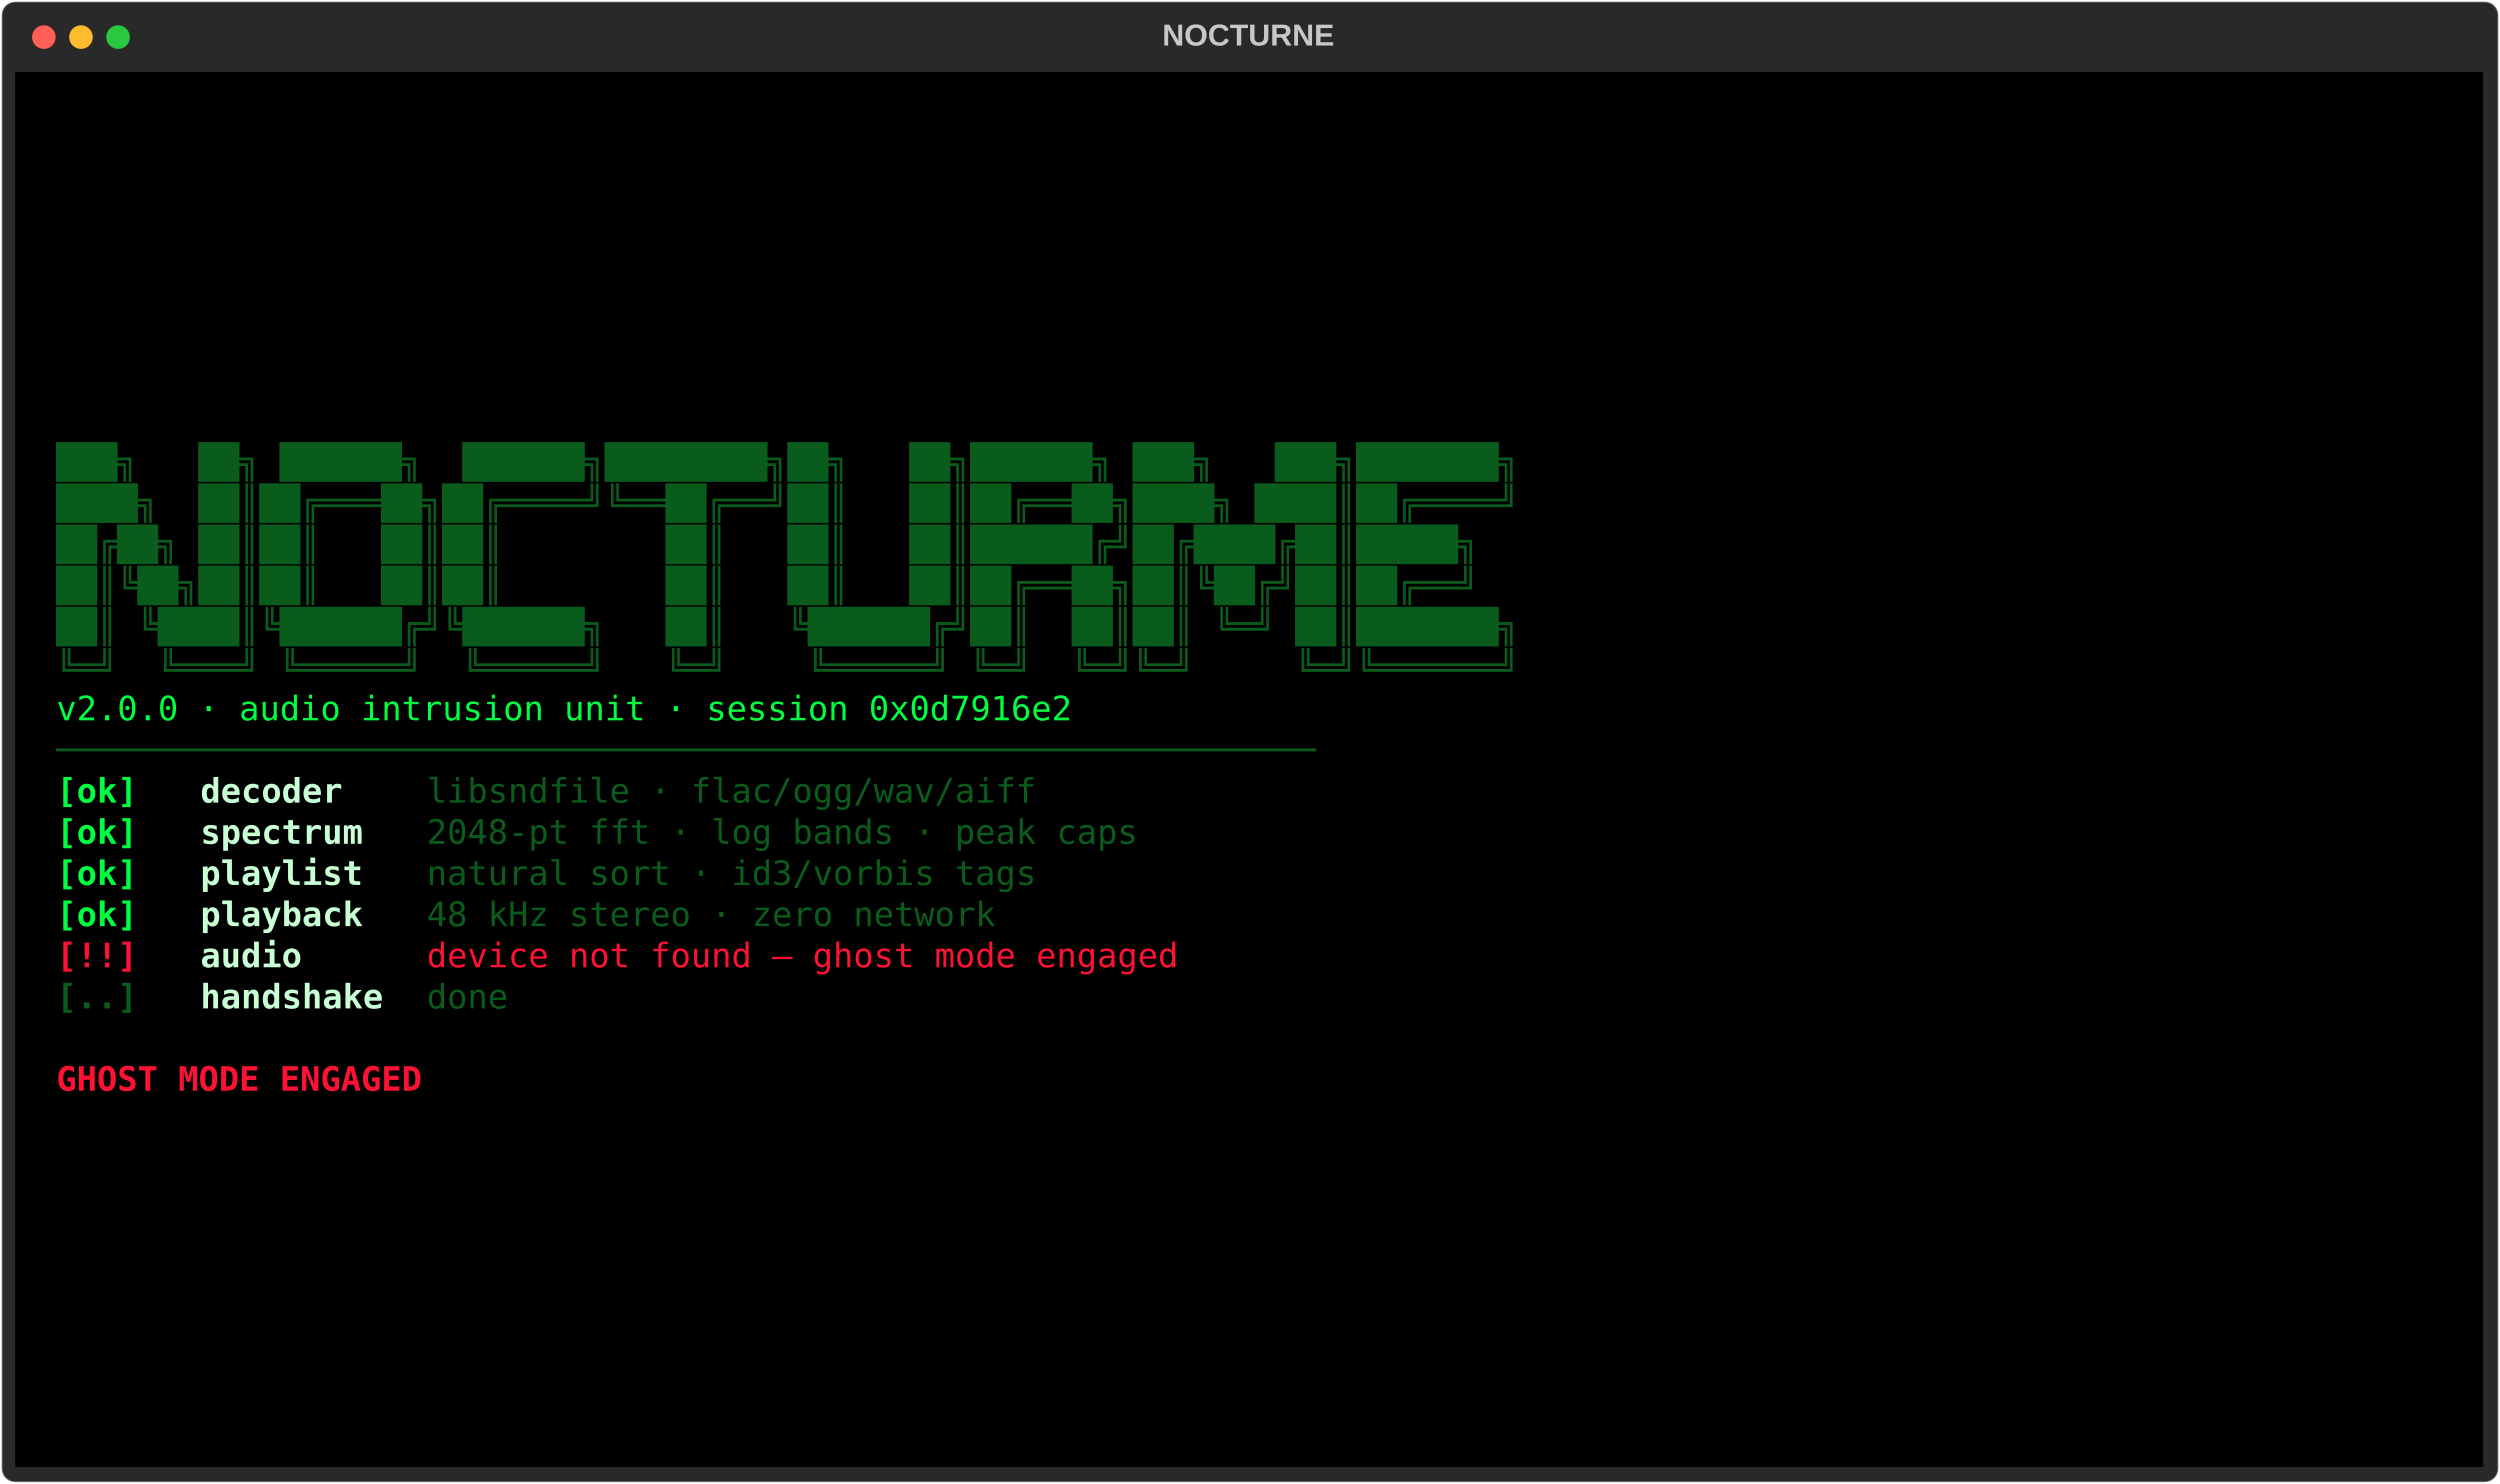
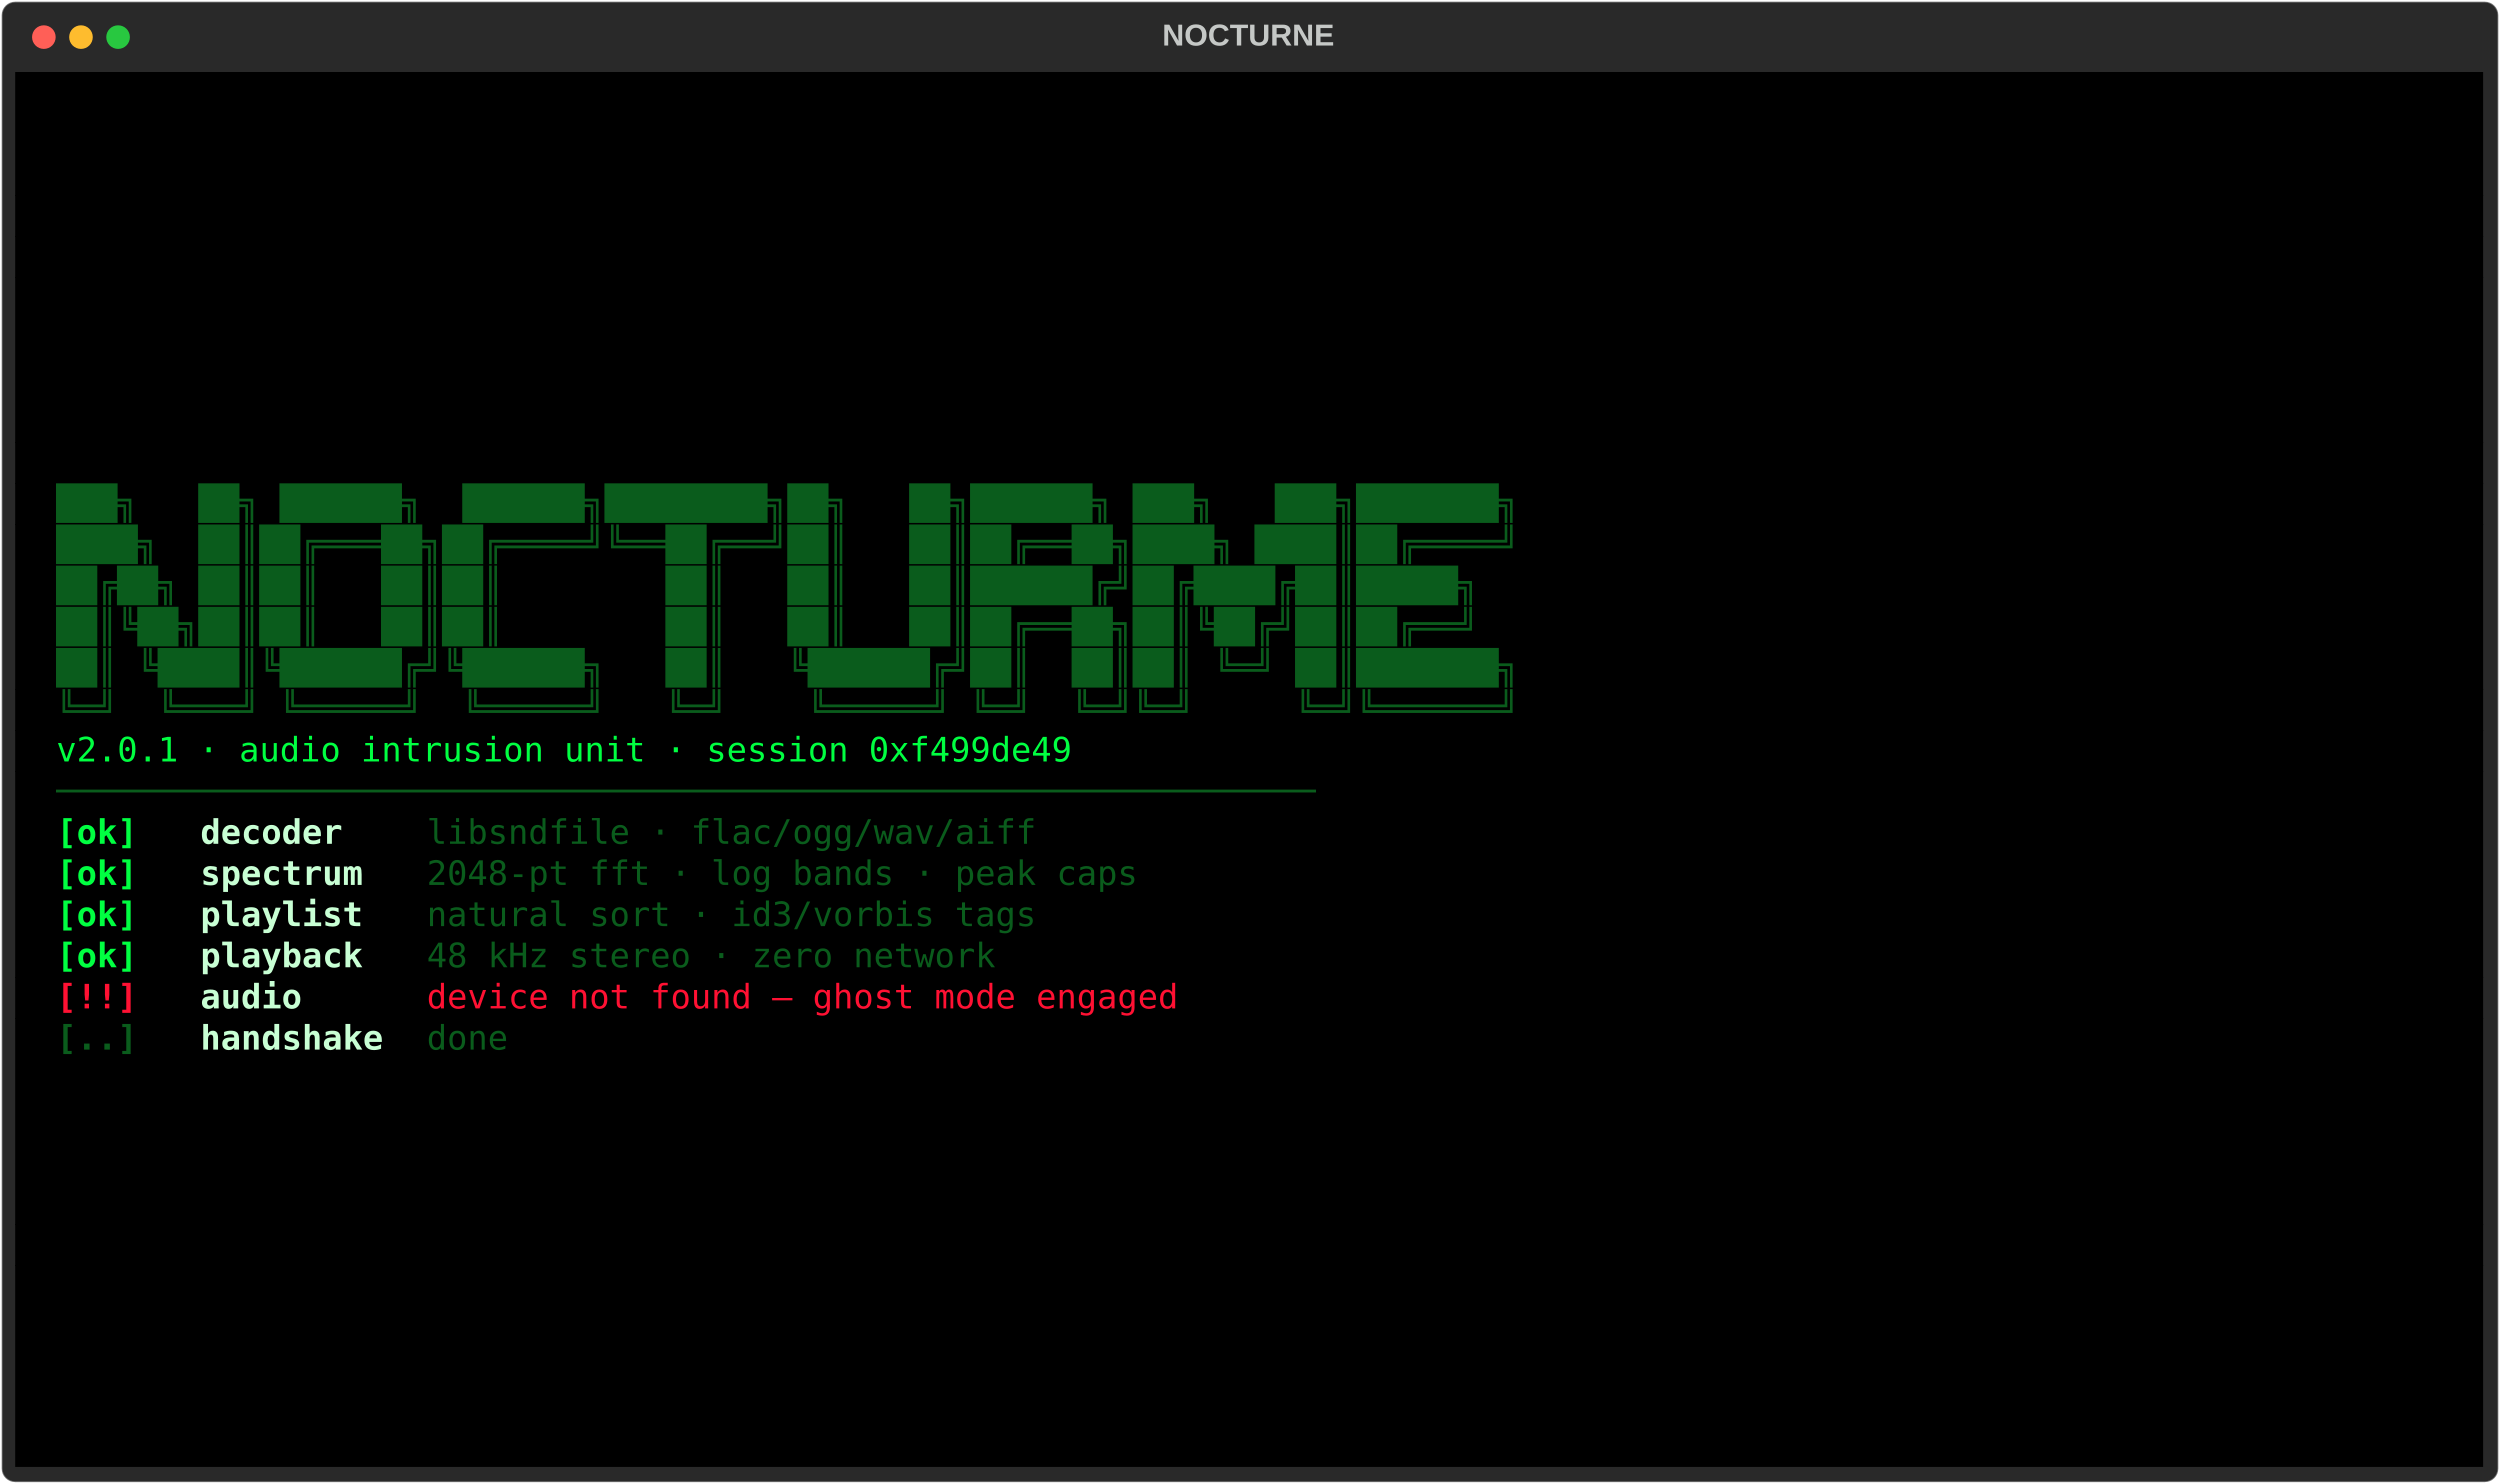
<svg xmlns="http://www.w3.org/2000/svg" class="rich-terminal" viewBox="0 0 1482 879.6">
  <style>

    @font-face {
        font-family: "Fira Code";
        src: local("FiraCode-Regular"),
                url("https://cdnjs.cloudflare.com/ajax/libs/firacode/6.2.0/woff2/FiraCode-Regular.woff2") format("woff2"),
                url("https://cdnjs.cloudflare.com/ajax/libs/firacode/6.2.0/woff/FiraCode-Regular.woff") format("woff");
        font-style: normal;
        font-weight: 400;
    }
    @font-face {
        font-family: "Fira Code";
        src: local("FiraCode-Bold"),
                url("https://cdnjs.cloudflare.com/ajax/libs/firacode/6.2.0/woff2/FiraCode-Bold.woff2") format("woff2"),
                url("https://cdnjs.cloudflare.com/ajax/libs/firacode/6.2.0/woff/FiraCode-Bold.woff") format("woff");
        font-style: bold;
        font-weight: 700;
    }

-     .terminal-1903781790-matrix {
+     .terminal-165596558-matrix {
        font-family: Fira Code, monospace;
        font-size: 20px;
        line-height: 24.4px;
        font-variant-east-asian: full-width;
    }

-     .terminal-1903781790-title {
+     .terminal-165596558-title {
        font-size: 18px;
        font-weight: bold;
        font-family: arial;
    }

-     .terminal-1903781790-r1 { fill: #c5c8c6 }
- .terminal-1903781790-r2 { fill: #fafafa }
- .terminal-1903781790-r3 { fill: #0a5c1c;font-weight: bold }
- .terminal-1903781790-r4 { fill: #00ff41 }
- .terminal-1903781790-r5 { fill: #0a5c1c }
- .terminal-1903781790-r6 { fill: #00ff41;font-weight: bold }
- .terminal-1903781790-r7 { fill: #c8ffd4;font-weight: bold }
- .terminal-1903781790-r8 { fill: #ff1133;font-weight: bold }
- .terminal-1903781790-r9 { fill: #ff1133 }
+     .terminal-165596558-r1 { fill: #c5c8c6 }
+ .terminal-165596558-r2 { fill: #fafafa }
+ .terminal-165596558-r3 { fill: #0a5c1c;font-weight: bold }
+ .terminal-165596558-r4 { fill: #00ff41 }
+ .terminal-165596558-r5 { fill: #0a5c1c }
+ .terminal-165596558-r6 { fill: #00ff41;font-weight: bold }
+ .terminal-165596558-r7 { fill: #c8ffd4;font-weight: bold }
+ .terminal-165596558-r8 { fill: #ff1133;font-weight: bold }
+ .terminal-165596558-r9 { fill: #ff1133 }
    </style>
  <defs>
-     <clipPath id="terminal-1903781790-clip-terminal">
+     <clipPath id="terminal-165596558-clip-terminal">
      <rect x="0" y="0" width="1463.0" height="828.6" />
    </clipPath>
-     <clipPath id="terminal-1903781790-line-0">
+     <clipPath id="terminal-165596558-line-0">
      <rect x="0" y="1.5" width="1464" height="24.65" />
    </clipPath>
-     <clipPath id="terminal-1903781790-line-1">
+     <clipPath id="terminal-165596558-line-1">
      <rect x="0" y="25.9" width="1464" height="24.65" />
    </clipPath>
-     <clipPath id="terminal-1903781790-line-2">
+     <clipPath id="terminal-165596558-line-2">
      <rect x="0" y="50.3" width="1464" height="24.65" />
    </clipPath>
-     <clipPath id="terminal-1903781790-line-3">
+     <clipPath id="terminal-165596558-line-3">
      <rect x="0" y="74.7" width="1464" height="24.65" />
    </clipPath>
-     <clipPath id="terminal-1903781790-line-4">
+     <clipPath id="terminal-165596558-line-4">
      <rect x="0" y="99.1" width="1464" height="24.65" />
    </clipPath>
-     <clipPath id="terminal-1903781790-line-5">
+     <clipPath id="terminal-165596558-line-5">
      <rect x="0" y="123.5" width="1464" height="24.65" />
    </clipPath>
-     <clipPath id="terminal-1903781790-line-6">
+     <clipPath id="terminal-165596558-line-6">
      <rect x="0" y="147.9" width="1464" height="24.65" />
    </clipPath>
-     <clipPath id="terminal-1903781790-line-7">
+     <clipPath id="terminal-165596558-line-7">
      <rect x="0" y="172.3" width="1464" height="24.65" />
    </clipPath>
-     <clipPath id="terminal-1903781790-line-8">
+     <clipPath id="terminal-165596558-line-8">
      <rect x="0" y="196.7" width="1464" height="24.65" />
    </clipPath>
-     <clipPath id="terminal-1903781790-line-9">
+     <clipPath id="terminal-165596558-line-9">
      <rect x="0" y="221.1" width="1464" height="24.65" />
    </clipPath>
-     <clipPath id="terminal-1903781790-line-10">
+     <clipPath id="terminal-165596558-line-10">
      <rect x="0" y="245.5" width="1464" height="24.65" />
    </clipPath>
-     <clipPath id="terminal-1903781790-line-11">
+     <clipPath id="terminal-165596558-line-11">
      <rect x="0" y="269.9" width="1464" height="24.65" />
    </clipPath>
-     <clipPath id="terminal-1903781790-line-12">
+     <clipPath id="terminal-165596558-line-12">
      <rect x="0" y="294.3" width="1464" height="24.65" />
    </clipPath>
-     <clipPath id="terminal-1903781790-line-13">
+     <clipPath id="terminal-165596558-line-13">
      <rect x="0" y="318.7" width="1464" height="24.65" />
    </clipPath>
-     <clipPath id="terminal-1903781790-line-14">
+     <clipPath id="terminal-165596558-line-14">
      <rect x="0" y="343.1" width="1464" height="24.65" />
    </clipPath>
-     <clipPath id="terminal-1903781790-line-15">
+     <clipPath id="terminal-165596558-line-15">
      <rect x="0" y="367.5" width="1464" height="24.65" />
    </clipPath>
-     <clipPath id="terminal-1903781790-line-16">
+     <clipPath id="terminal-165596558-line-16">
      <rect x="0" y="391.9" width="1464" height="24.65" />
    </clipPath>
-     <clipPath id="terminal-1903781790-line-17">
+     <clipPath id="terminal-165596558-line-17">
      <rect x="0" y="416.3" width="1464" height="24.65" />
    </clipPath>
-     <clipPath id="terminal-1903781790-line-18">
+     <clipPath id="terminal-165596558-line-18">
      <rect x="0" y="440.7" width="1464" height="24.65" />
    </clipPath>
-     <clipPath id="terminal-1903781790-line-19">
+     <clipPath id="terminal-165596558-line-19">
      <rect x="0" y="465.1" width="1464" height="24.65" />
    </clipPath>
-     <clipPath id="terminal-1903781790-line-20">
+     <clipPath id="terminal-165596558-line-20">
      <rect x="0" y="489.5" width="1464" height="24.65" />
    </clipPath>
-     <clipPath id="terminal-1903781790-line-21">
+     <clipPath id="terminal-165596558-line-21">
      <rect x="0" y="513.9" width="1464" height="24.65" />
    </clipPath>
-     <clipPath id="terminal-1903781790-line-22">
+     <clipPath id="terminal-165596558-line-22">
      <rect x="0" y="538.3" width="1464" height="24.65" />
    </clipPath>
-     <clipPath id="terminal-1903781790-line-23">
+     <clipPath id="terminal-165596558-line-23">
      <rect x="0" y="562.7" width="1464" height="24.65" />
    </clipPath>
-     <clipPath id="terminal-1903781790-line-24">
+     <clipPath id="terminal-165596558-line-24">
      <rect x="0" y="587.1" width="1464" height="24.65" />
    </clipPath>
-     <clipPath id="terminal-1903781790-line-25">
+     <clipPath id="terminal-165596558-line-25">
      <rect x="0" y="611.5" width="1464" height="24.65" />
    </clipPath>
-     <clipPath id="terminal-1903781790-line-26">
+     <clipPath id="terminal-165596558-line-26">
      <rect x="0" y="635.9" width="1464" height="24.65" />
    </clipPath>
-     <clipPath id="terminal-1903781790-line-27">
+     <clipPath id="terminal-165596558-line-27">
      <rect x="0" y="660.3" width="1464" height="24.65" />
    </clipPath>
-     <clipPath id="terminal-1903781790-line-28">
+     <clipPath id="terminal-165596558-line-28">
      <rect x="0" y="684.7" width="1464" height="24.65" />
    </clipPath>
-     <clipPath id="terminal-1903781790-line-29">
+     <clipPath id="terminal-165596558-line-29">
      <rect x="0" y="709.1" width="1464" height="24.65" />
    </clipPath>
-     <clipPath id="terminal-1903781790-line-30">
+     <clipPath id="terminal-165596558-line-30">
      <rect x="0" y="733.5" width="1464" height="24.65" />
    </clipPath>
-     <clipPath id="terminal-1903781790-line-31">
+     <clipPath id="terminal-165596558-line-31">
      <rect x="0" y="757.9" width="1464" height="24.65" />
    </clipPath>
-     <clipPath id="terminal-1903781790-line-32">
+     <clipPath id="terminal-165596558-line-32">
      <rect x="0" y="782.3" width="1464" height="24.65" />
    </clipPath>
  </defs>
  <rect fill="#292929" stroke="rgba(255,255,255,0.35)" stroke-width="1" x="1" y="1" width="1480" height="877.6" rx="8" />
-   <text class="terminal-1903781790-title" fill="#c5c8c6" text-anchor="middle" x="740" y="27">NOCTURNE</text>
+   <text class="terminal-165596558-title" fill="#c5c8c6" text-anchor="middle" x="740" y="27">NOCTURNE</text>
  <g transform="translate(26,22)">
    <circle cx="0" cy="0" r="7" fill="#ff5f57" />
    <circle cx="22" cy="0" r="7" fill="#febc2e" />
    <circle cx="44" cy="0" r="7" fill="#28c840" />
  </g>
-   <g transform="translate(9, 41)" clip-path="url(#terminal-1903781790-clip-terminal)">
+   <g transform="translate(9, 41)" clip-path="url(#terminal-165596558-clip-terminal)">
    <rect fill="#000000" x="0" y="1.5" width="1220" height="24.65" shape-rendering="crispEdges" />
    <rect fill="#000000" x="1220" y="1.5" width="244" height="24.65" shape-rendering="crispEdges" />
    <rect fill="#000000" x="0" y="25.9" width="24.4" height="24.65" shape-rendering="crispEdges" />
    <rect fill="#000000" x="24.4" y="25.9" width="1171.2" height="24.65" shape-rendering="crispEdges" />
    <rect fill="#000000" x="1195.6" y="25.9" width="24.4" height="24.65" shape-rendering="crispEdges" />
    <rect fill="#000000" x="1220" y="25.9" width="244" height="24.65" shape-rendering="crispEdges" />
    <rect fill="#000000" x="0" y="50.3" width="24.4" height="24.65" shape-rendering="crispEdges" />
    <rect fill="#000000" x="24.4" y="50.3" width="1171.2" height="24.65" shape-rendering="crispEdges" />
    <rect fill="#000000" x="1195.6" y="50.3" width="24.4" height="24.65" shape-rendering="crispEdges" />
    <rect fill="#000000" x="1220" y="50.3" width="244" height="24.65" shape-rendering="crispEdges" />
    <rect fill="#000000" x="0" y="74.7" width="24.4" height="24.65" shape-rendering="crispEdges" />
    <rect fill="#000000" x="24.4" y="74.7" width="1171.2" height="24.65" shape-rendering="crispEdges" />
    <rect fill="#000000" x="1195.6" y="74.7" width="24.4" height="24.65" shape-rendering="crispEdges" />
    <rect fill="#000000" x="1220" y="74.7" width="244" height="24.65" shape-rendering="crispEdges" />
    <rect fill="#000000" x="0" y="99.1" width="24.4" height="24.65" shape-rendering="crispEdges" />
    <rect fill="#000000" x="24.4" y="99.1" width="1171.2" height="24.65" shape-rendering="crispEdges" />
    <rect fill="#000000" x="1195.6" y="99.1" width="24.4" height="24.65" shape-rendering="crispEdges" />
    <rect fill="#000000" x="1220" y="99.1" width="244" height="24.65" shape-rendering="crispEdges" />
    <rect fill="#000000" x="0" y="123.5" width="24.4" height="24.65" shape-rendering="crispEdges" />
    <rect fill="#000000" x="24.4" y="123.5" width="1171.2" height="24.65" shape-rendering="crispEdges" />
    <rect fill="#000000" x="1195.6" y="123.5" width="24.4" height="24.65" shape-rendering="crispEdges" />
    <rect fill="#000000" x="1220" y="123.5" width="244" height="24.65" shape-rendering="crispEdges" />
    <rect fill="#000000" x="0" y="147.9" width="24.4" height="24.65" shape-rendering="crispEdges" />
    <rect fill="#000000" x="24.4" y="147.9" width="1171.2" height="24.65" shape-rendering="crispEdges" />
    <rect fill="#000000" x="1195.6" y="147.9" width="24.4" height="24.65" shape-rendering="crispEdges" />
    <rect fill="#000000" x="1220" y="147.9" width="244" height="24.65" shape-rendering="crispEdges" />
    <rect fill="#000000" x="0" y="172.3" width="24.4" height="24.65" shape-rendering="crispEdges" />
    <rect fill="#000000" x="24.4" y="172.3" width="1171.2" height="24.65" shape-rendering="crispEdges" />
    <rect fill="#000000" x="1195.6" y="172.3" width="24.4" height="24.65" shape-rendering="crispEdges" />
    <rect fill="#000000" x="1220" y="172.3" width="244" height="24.65" shape-rendering="crispEdges" />
    <rect fill="#000000" x="0" y="196.7" width="24.4" height="24.65" shape-rendering="crispEdges" />
-     <rect fill="#000000" x="24.4" y="196.7" width="0" height="24.65" shape-rendering="crispEdges" />
    <rect fill="#000000" x="24.4" y="196.7" width="1171.2" height="24.65" shape-rendering="crispEdges" />
    <rect fill="#000000" x="1195.6" y="196.7" width="24.4" height="24.65" shape-rendering="crispEdges" />
    <rect fill="#000000" x="1220" y="196.7" width="244" height="24.65" shape-rendering="crispEdges" />
    <rect fill="#000000" x="0" y="221.1" width="24.4" height="24.65" shape-rendering="crispEdges" />
-     <rect fill="#000000" x="24.4" y="221.1" width="902.8" height="24.65" shape-rendering="crispEdges" />
-     <rect fill="#000000" x="927.2" y="221.1" width="268.4" height="24.65" shape-rendering="crispEdges" />
+     <rect fill="#000000" x="24.4" y="221.1" width="0" height="24.65" shape-rendering="crispEdges" />
+     <rect fill="#000000" x="24.4" y="221.1" width="1171.2" height="24.65" shape-rendering="crispEdges" />
    <rect fill="#000000" x="1195.6" y="221.1" width="24.4" height="24.65" shape-rendering="crispEdges" />
    <rect fill="#000000" x="1220" y="221.1" width="244" height="24.65" shape-rendering="crispEdges" />
    <rect fill="#000000" x="0" y="245.5" width="24.4" height="24.65" shape-rendering="crispEdges" />
    <rect fill="#000000" x="24.4" y="245.5" width="902.8" height="24.65" shape-rendering="crispEdges" />
    <rect fill="#000000" x="927.2" y="245.5" width="268.4" height="24.65" shape-rendering="crispEdges" />
    <rect fill="#000000" x="1195.6" y="245.5" width="24.4" height="24.65" shape-rendering="crispEdges" />
    <rect fill="#000000" x="1220" y="245.5" width="244" height="24.65" shape-rendering="crispEdges" />
    <rect fill="#000000" x="0" y="269.9" width="24.4" height="24.65" shape-rendering="crispEdges" />
-     <rect fill="#000000" x="24.4" y="269.9" width="878.4" height="24.65" shape-rendering="crispEdges" />
-     <rect fill="#000000" x="902.8" y="269.9" width="292.8" height="24.65" shape-rendering="crispEdges" />
+     <rect fill="#000000" x="24.4" y="269.9" width="902.8" height="24.65" shape-rendering="crispEdges" />
+     <rect fill="#000000" x="927.2" y="269.9" width="268.4" height="24.65" shape-rendering="crispEdges" />
    <rect fill="#000000" x="1195.6" y="269.9" width="24.4" height="24.65" shape-rendering="crispEdges" />
    <rect fill="#000000" x="1220" y="269.9" width="244" height="24.65" shape-rendering="crispEdges" />
    <rect fill="#000000" x="0" y="294.3" width="24.4" height="24.65" shape-rendering="crispEdges" />
    <rect fill="#000000" x="24.4" y="294.3" width="878.4" height="24.65" shape-rendering="crispEdges" />
    <rect fill="#000000" x="902.8" y="294.3" width="292.8" height="24.65" shape-rendering="crispEdges" />
    <rect fill="#000000" x="1195.6" y="294.3" width="24.4" height="24.65" shape-rendering="crispEdges" />
    <rect fill="#000000" x="1220" y="294.3" width="244" height="24.65" shape-rendering="crispEdges" />
    <rect fill="#000000" x="0" y="318.7" width="24.4" height="24.65" shape-rendering="crispEdges" />
-     <rect fill="#000000" x="24.4" y="318.7" width="902.8" height="24.65" shape-rendering="crispEdges" />
-     <rect fill="#000000" x="927.2" y="318.7" width="268.4" height="24.65" shape-rendering="crispEdges" />
+     <rect fill="#000000" x="24.4" y="318.7" width="878.4" height="24.65" shape-rendering="crispEdges" />
+     <rect fill="#000000" x="902.8" y="318.7" width="292.8" height="24.65" shape-rendering="crispEdges" />
    <rect fill="#000000" x="1195.6" y="318.7" width="24.4" height="24.65" shape-rendering="crispEdges" />
    <rect fill="#000000" x="1220" y="318.7" width="244" height="24.65" shape-rendering="crispEdges" />
    <rect fill="#000000" x="0" y="343.1" width="24.4" height="24.65" shape-rendering="crispEdges" />
    <rect fill="#000000" x="24.4" y="343.1" width="902.8" height="24.65" shape-rendering="crispEdges" />
    <rect fill="#000000" x="927.2" y="343.1" width="268.4" height="24.65" shape-rendering="crispEdges" />
    <rect fill="#000000" x="1195.6" y="343.1" width="24.4" height="24.65" shape-rendering="crispEdges" />
    <rect fill="#000000" x="1220" y="343.1" width="244" height="24.65" shape-rendering="crispEdges" />
    <rect fill="#000000" x="0" y="367.5" width="24.4" height="24.65" shape-rendering="crispEdges" />
-     <rect fill="#000000" x="24.4" y="367.5" width="622.2" height="24.65" shape-rendering="crispEdges" />
-     <rect fill="#000000" x="646.6" y="367.5" width="549" height="24.65" shape-rendering="crispEdges" />
+     <rect fill="#000000" x="24.4" y="367.5" width="902.8" height="24.65" shape-rendering="crispEdges" />
+     <rect fill="#000000" x="927.2" y="367.5" width="268.4" height="24.65" shape-rendering="crispEdges" />
    <rect fill="#000000" x="1195.6" y="367.5" width="24.4" height="24.65" shape-rendering="crispEdges" />
    <rect fill="#000000" x="1220" y="367.5" width="244" height="24.65" shape-rendering="crispEdges" />
    <rect fill="#000000" x="0" y="391.9" width="24.4" height="24.65" shape-rendering="crispEdges" />
-     <rect fill="#000000" x="24.4" y="391.9" width="768.6" height="24.65" shape-rendering="crispEdges" />
-     <rect fill="#000000" x="793" y="391.9" width="402.6" height="24.65" shape-rendering="crispEdges" />
+     <rect fill="#000000" x="24.4" y="391.9" width="622.2" height="24.65" shape-rendering="crispEdges" />
+     <rect fill="#000000" x="646.6" y="391.9" width="549" height="24.65" shape-rendering="crispEdges" />
    <rect fill="#000000" x="1195.6" y="391.9" width="24.4" height="24.65" shape-rendering="crispEdges" />
    <rect fill="#000000" x="1220" y="391.9" width="244" height="24.65" shape-rendering="crispEdges" />
    <rect fill="#000000" x="0" y="416.3" width="24.4" height="24.65" shape-rendering="crispEdges" />
-     <rect fill="#000000" x="24.4" y="416.3" width="85.4" height="24.65" shape-rendering="crispEdges" />
-     <rect fill="#000000" x="109.8" y="416.3" width="134.2" height="24.65" shape-rendering="crispEdges" />
-     <rect fill="#000000" x="244" y="416.3" width="366" height="24.65" shape-rendering="crispEdges" />
-     <rect fill="#000000" x="610" y="416.3" width="585.6" height="24.65" shape-rendering="crispEdges" />
+     <rect fill="#000000" x="24.4" y="416.3" width="768.6" height="24.65" shape-rendering="crispEdges" />
+     <rect fill="#000000" x="793" y="416.3" width="402.6" height="24.65" shape-rendering="crispEdges" />
    <rect fill="#000000" x="1195.6" y="416.3" width="24.4" height="24.65" shape-rendering="crispEdges" />
    <rect fill="#000000" x="1220" y="416.3" width="244" height="24.65" shape-rendering="crispEdges" />
    <rect fill="#000000" x="0" y="440.7" width="24.4" height="24.65" shape-rendering="crispEdges" />
    <rect fill="#000000" x="24.4" y="440.7" width="85.4" height="24.65" shape-rendering="crispEdges" />
    <rect fill="#000000" x="109.8" y="440.7" width="134.2" height="24.65" shape-rendering="crispEdges" />
-     <rect fill="#000000" x="244" y="440.7" width="427" height="24.65" shape-rendering="crispEdges" />
-     <rect fill="#000000" x="671" y="440.7" width="524.6" height="24.65" shape-rendering="crispEdges" />
+     <rect fill="#000000" x="244" y="440.7" width="366" height="24.65" shape-rendering="crispEdges" />
+     <rect fill="#000000" x="610" y="440.7" width="585.6" height="24.65" shape-rendering="crispEdges" />
    <rect fill="#000000" x="1195.6" y="440.7" width="24.4" height="24.65" shape-rendering="crispEdges" />
    <rect fill="#000000" x="1220" y="440.7" width="244" height="24.65" shape-rendering="crispEdges" />
    <rect fill="#000000" x="0" y="465.1" width="24.4" height="24.65" shape-rendering="crispEdges" />
    <rect fill="#000000" x="24.4" y="465.1" width="85.4" height="24.65" shape-rendering="crispEdges" />
    <rect fill="#000000" x="109.8" y="465.1" width="134.2" height="24.65" shape-rendering="crispEdges" />
-     <rect fill="#000000" x="244" y="465.1" width="366" height="24.65" shape-rendering="crispEdges" />
-     <rect fill="#000000" x="610" y="465.1" width="585.6" height="24.65" shape-rendering="crispEdges" />
+     <rect fill="#000000" x="244" y="465.1" width="427" height="24.65" shape-rendering="crispEdges" />
+     <rect fill="#000000" x="671" y="465.1" width="524.6" height="24.65" shape-rendering="crispEdges" />
    <rect fill="#000000" x="1195.6" y="465.1" width="24.4" height="24.65" shape-rendering="crispEdges" />
    <rect fill="#000000" x="1220" y="465.1" width="244" height="24.65" shape-rendering="crispEdges" />
    <rect fill="#000000" x="0" y="489.5" width="24.4" height="24.65" shape-rendering="crispEdges" />
    <rect fill="#000000" x="24.4" y="489.5" width="85.4" height="24.65" shape-rendering="crispEdges" />
    <rect fill="#000000" x="109.8" y="489.5" width="134.2" height="24.65" shape-rendering="crispEdges" />
-     <rect fill="#000000" x="244" y="489.5" width="341.6" height="24.65" shape-rendering="crispEdges" />
-     <rect fill="#000000" x="585.6" y="489.5" width="610" height="24.65" shape-rendering="crispEdges" />
+     <rect fill="#000000" x="244" y="489.5" width="366" height="24.65" shape-rendering="crispEdges" />
+     <rect fill="#000000" x="610" y="489.5" width="585.6" height="24.65" shape-rendering="crispEdges" />
    <rect fill="#000000" x="1195.6" y="489.5" width="24.4" height="24.65" shape-rendering="crispEdges" />
    <rect fill="#000000" x="1220" y="489.5" width="244" height="24.65" shape-rendering="crispEdges" />
    <rect fill="#000000" x="0" y="513.9" width="24.4" height="24.65" shape-rendering="crispEdges" />
    <rect fill="#000000" x="24.4" y="513.9" width="85.4" height="24.65" shape-rendering="crispEdges" />
    <rect fill="#000000" x="109.8" y="513.9" width="134.2" height="24.65" shape-rendering="crispEdges" />
-     <rect fill="#000000" x="244" y="513.9" width="451.4" height="24.65" shape-rendering="crispEdges" />
-     <rect fill="#000000" x="695.4" y="513.9" width="500.2" height="24.65" shape-rendering="crispEdges" />
+     <rect fill="#000000" x="244" y="513.9" width="341.6" height="24.65" shape-rendering="crispEdges" />
+     <rect fill="#000000" x="585.6" y="513.9" width="610" height="24.65" shape-rendering="crispEdges" />
    <rect fill="#000000" x="1195.6" y="513.9" width="24.4" height="24.65" shape-rendering="crispEdges" />
    <rect fill="#000000" x="1220" y="513.9" width="244" height="24.65" shape-rendering="crispEdges" />
    <rect fill="#000000" x="0" y="538.3" width="24.4" height="24.65" shape-rendering="crispEdges" />
    <rect fill="#000000" x="24.4" y="538.3" width="85.4" height="24.65" shape-rendering="crispEdges" />
    <rect fill="#000000" x="109.8" y="538.3" width="134.2" height="24.65" shape-rendering="crispEdges" />
-     <rect fill="#000000" x="244" y="538.3" width="48.8" height="24.65" shape-rendering="crispEdges" />
-     <rect fill="#000000" x="292.8" y="538.3" width="902.8" height="24.65" shape-rendering="crispEdges" />
+     <rect fill="#000000" x="244" y="538.3" width="451.4" height="24.65" shape-rendering="crispEdges" />
+     <rect fill="#000000" x="695.4" y="538.3" width="500.2" height="24.65" shape-rendering="crispEdges" />
    <rect fill="#000000" x="1195.6" y="538.3" width="24.4" height="24.65" shape-rendering="crispEdges" />
    <rect fill="#000000" x="1220" y="538.3" width="244" height="24.65" shape-rendering="crispEdges" />
    <rect fill="#000000" x="0" y="562.7" width="24.4" height="24.65" shape-rendering="crispEdges" />
-     <rect fill="#000000" x="24.4" y="562.7" width="0" height="24.65" shape-rendering="crispEdges" />
-     <rect fill="#000000" x="24.4" y="562.7" width="1171.2" height="24.65" shape-rendering="crispEdges" />
+     <rect fill="#000000" x="24.4" y="562.7" width="85.4" height="24.65" shape-rendering="crispEdges" />
+     <rect fill="#000000" x="109.8" y="562.7" width="134.2" height="24.65" shape-rendering="crispEdges" />
+     <rect fill="#000000" x="244" y="562.7" width="48.8" height="24.65" shape-rendering="crispEdges" />
+     <rect fill="#000000" x="292.8" y="562.7" width="902.8" height="24.65" shape-rendering="crispEdges" />
    <rect fill="#000000" x="1195.6" y="562.7" width="24.4" height="24.65" shape-rendering="crispEdges" />
    <rect fill="#000000" x="1220" y="562.7" width="244" height="24.65" shape-rendering="crispEdges" />
    <rect fill="#000000" x="0" y="587.1" width="24.4" height="24.65" shape-rendering="crispEdges" />
-     <rect fill="#000000" x="24.4" y="587.1" width="231.8" height="24.65" shape-rendering="crispEdges" />
-     <rect fill="#000000" x="256.2" y="587.1" width="939.4" height="24.65" shape-rendering="crispEdges" />
+     <rect fill="#000000" x="24.4" y="587.1" width="1171.2" height="24.65" shape-rendering="crispEdges" />
    <rect fill="#000000" x="1195.6" y="587.1" width="24.4" height="24.65" shape-rendering="crispEdges" />
    <rect fill="#000000" x="1220" y="587.1" width="244" height="24.65" shape-rendering="crispEdges" />
    <rect fill="#000000" x="0" y="611.5" width="24.4" height="24.65" shape-rendering="crispEdges" />
    <rect fill="#000000" x="24.4" y="611.5" width="1171.2" height="24.65" shape-rendering="crispEdges" />
    <rect fill="#000000" x="1195.6" y="611.5" width="24.4" height="24.65" shape-rendering="crispEdges" />
    <rect fill="#000000" x="1220" y="611.5" width="244" height="24.65" shape-rendering="crispEdges" />
    <rect fill="#000000" x="0" y="635.9" width="24.4" height="24.65" shape-rendering="crispEdges" />
    <rect fill="#000000" x="24.4" y="635.9" width="1171.2" height="24.65" shape-rendering="crispEdges" />
    <rect fill="#000000" x="1195.6" y="635.9" width="24.4" height="24.65" shape-rendering="crispEdges" />
    <rect fill="#000000" x="1220" y="635.9" width="244" height="24.65" shape-rendering="crispEdges" />
    <rect fill="#000000" x="0" y="660.3" width="24.4" height="24.65" shape-rendering="crispEdges" />
    <rect fill="#000000" x="24.4" y="660.3" width="1171.2" height="24.65" shape-rendering="crispEdges" />
    <rect fill="#000000" x="1195.6" y="660.3" width="24.4" height="24.65" shape-rendering="crispEdges" />
    <rect fill="#000000" x="1220" y="660.3" width="244" height="24.65" shape-rendering="crispEdges" />
    <rect fill="#000000" x="0" y="684.7" width="24.4" height="24.65" shape-rendering="crispEdges" />
    <rect fill="#000000" x="24.4" y="684.7" width="1171.2" height="24.65" shape-rendering="crispEdges" />
    <rect fill="#000000" x="1195.6" y="684.7" width="24.4" height="24.65" shape-rendering="crispEdges" />
    <rect fill="#000000" x="1220" y="684.7" width="244" height="24.65" shape-rendering="crispEdges" />
    <rect fill="#000000" x="0" y="709.1" width="24.4" height="24.65" shape-rendering="crispEdges" />
    <rect fill="#000000" x="24.4" y="709.1" width="1171.2" height="24.65" shape-rendering="crispEdges" />
    <rect fill="#000000" x="1195.6" y="709.1" width="24.4" height="24.65" shape-rendering="crispEdges" />
    <rect fill="#000000" x="1220" y="709.1" width="244" height="24.65" shape-rendering="crispEdges" />
    <rect fill="#000000" x="0" y="733.5" width="24.4" height="24.65" shape-rendering="crispEdges" />
    <rect fill="#000000" x="24.4" y="733.5" width="1171.2" height="24.65" shape-rendering="crispEdges" />
    <rect fill="#000000" x="1195.6" y="733.5" width="24.4" height="24.65" shape-rendering="crispEdges" />
    <rect fill="#000000" x="1220" y="733.5" width="244" height="24.65" shape-rendering="crispEdges" />
    <rect fill="#000000" x="0" y="757.9" width="24.4" height="24.65" shape-rendering="crispEdges" />
    <rect fill="#000000" x="24.4" y="757.9" width="1171.2" height="24.65" shape-rendering="crispEdges" />
    <rect fill="#000000" x="1195.6" y="757.9" width="24.4" height="24.65" shape-rendering="crispEdges" />
    <rect fill="#000000" x="1220" y="757.9" width="244" height="24.65" shape-rendering="crispEdges" />
    <rect fill="#000000" x="0" y="782.3" width="24.4" height="24.65" shape-rendering="crispEdges" />
    <rect fill="#000000" x="24.4" y="782.3" width="1171.2" height="24.65" shape-rendering="crispEdges" />
    <rect fill="#000000" x="1195.6" y="782.3" width="24.4" height="24.65" shape-rendering="crispEdges" />
    <rect fill="#000000" x="1220" y="782.3" width="244" height="24.65" shape-rendering="crispEdges" />
    <rect fill="#000000" x="0" y="806.7" width="1220" height="24.65" shape-rendering="crispEdges" />
    <rect fill="#000000" x="1220" y="806.7" width="244" height="24.65" shape-rendering="crispEdges" />
-     <g class="terminal-1903781790-matrix">
-       <text class="terminal-1903781790-r1" x="1464" y="20" textLength="12.2" clip-path="url(#terminal-1903781790-line-0)">
- </text>
-       <text class="terminal-1903781790-r1" x="1464" y="44.4" textLength="12.2" clip-path="url(#terminal-1903781790-line-1)">
- </text>
-       <text class="terminal-1903781790-r1" x="1464" y="68.8" textLength="12.2" clip-path="url(#terminal-1903781790-line-2)">
- </text>
-       <text class="terminal-1903781790-r1" x="1464" y="93.2" textLength="12.2" clip-path="url(#terminal-1903781790-line-3)">
- </text>
-       <text class="terminal-1903781790-r1" x="1464" y="117.6" textLength="12.2" clip-path="url(#terminal-1903781790-line-4)">
- </text>
-       <text class="terminal-1903781790-r1" x="1464" y="142" textLength="12.2" clip-path="url(#terminal-1903781790-line-5)">
- </text>
-       <text class="terminal-1903781790-r1" x="1464" y="166.4" textLength="12.2" clip-path="url(#terminal-1903781790-line-6)">
- </text>
-       <text class="terminal-1903781790-r1" x="1464" y="190.8" textLength="12.2" clip-path="url(#terminal-1903781790-line-7)">
- </text>
-       <text class="terminal-1903781790-r1" x="1464" y="215.2" textLength="12.2" clip-path="url(#terminal-1903781790-line-8)">
- </text>
-       <text class="terminal-1903781790-r3" x="24.4" y="239.6" textLength="902.8" clip-path="url(#terminal-1903781790-line-9)">  ███╗   ██╗ ██████╗  ██████╗████████╗██╗   ██╗██████╗ ███╗   ███╗███████╗</text>
-       <text class="terminal-1903781790-r1" x="1464" y="239.6" textLength="12.2" clip-path="url(#terminal-1903781790-line-9)">
- </text>
-       <text class="terminal-1903781790-r3" x="24.4" y="264" textLength="902.8" clip-path="url(#terminal-1903781790-line-10)">  ████╗  ██║██╔═══██╗██╔════╝╚══██╔══╝██║   ██║██╔══██╗████╗ ████║██╔════╝</text>
-       <text class="terminal-1903781790-r1" x="1464" y="264" textLength="12.2" clip-path="url(#terminal-1903781790-line-10)">
- </text>
-       <text class="terminal-1903781790-r3" x="24.4" y="288.4" textLength="878.4" clip-path="url(#terminal-1903781790-line-11)">  ██╔██╗ ██║██║   ██║██║        ██║   ██║   ██║██████╔╝██╔████╔██║█████╗</text>
-       <text class="terminal-1903781790-r1" x="1464" y="288.4" textLength="12.2" clip-path="url(#terminal-1903781790-line-11)">
- </text>
-       <text class="terminal-1903781790-r3" x="24.4" y="312.8" textLength="878.4" clip-path="url(#terminal-1903781790-line-12)">  ██║╚██╗██║██║   ██║██║        ██║   ██║   ██║██╔══██╗██║╚██╔╝██║██╔══╝</text>
-       <text class="terminal-1903781790-r1" x="1464" y="312.8" textLength="12.2" clip-path="url(#terminal-1903781790-line-12)">
- </text>
-       <text class="terminal-1903781790-r3" x="24.4" y="337.2" textLength="902.8" clip-path="url(#terminal-1903781790-line-13)">  ██║ ╚████║╚██████╔╝╚██████╗   ██║   ╚██████╔╝██║  ██║██║ ╚═╝ ██║███████╗</text>
-       <text class="terminal-1903781790-r1" x="1464" y="337.2" textLength="12.2" clip-path="url(#terminal-1903781790-line-13)">
- </text>
-       <text class="terminal-1903781790-r3" x="24.4" y="361.6" textLength="902.8" clip-path="url(#terminal-1903781790-line-14)">  ╚═╝  ╚═══╝ ╚═════╝  ╚═════╝   ╚═╝    ╚═════╝ ╚═╝  ╚═╝╚═╝     ╚═╝╚══════╝</text>
-       <text class="terminal-1903781790-r1" x="1464" y="361.6" textLength="12.2" clip-path="url(#terminal-1903781790-line-14)">
- </text>
-       <text class="terminal-1903781790-r4" x="24.4" y="386" textLength="622.2" clip-path="url(#terminal-1903781790-line-15)"> v2.0.0 · audio intrusion unit · session 0x0d7916e2</text>
-       <text class="terminal-1903781790-r1" x="1464" y="386" textLength="12.2" clip-path="url(#terminal-1903781790-line-15)">
- </text>
-       <text class="terminal-1903781790-r5" x="24.4" y="410.4" textLength="768.6" clip-path="url(#terminal-1903781790-line-16)"> ──────────────────────────────────────────────────────────────</text>
-       <text class="terminal-1903781790-r1" x="1464" y="410.4" textLength="12.2" clip-path="url(#terminal-1903781790-line-16)">
- </text>
-       <text class="terminal-1903781790-r6" x="24.4" y="434.8" textLength="85.4" clip-path="url(#terminal-1903781790-line-17)"> [ok]  </text>
-       <text class="terminal-1903781790-r7" x="109.8" y="434.8" textLength="134.2" clip-path="url(#terminal-1903781790-line-17)">decoder    </text>
-       <text class="terminal-1903781790-r5" x="244" y="434.8" textLength="366" clip-path="url(#terminal-1903781790-line-17)">libsndfile · flac/ogg/wav/aiff</text>
-       <text class="terminal-1903781790-r1" x="1464" y="434.8" textLength="12.2" clip-path="url(#terminal-1903781790-line-17)">
- </text>
-       <text class="terminal-1903781790-r6" x="24.4" y="459.2" textLength="85.4" clip-path="url(#terminal-1903781790-line-18)"> [ok]  </text>
-       <text class="terminal-1903781790-r7" x="109.8" y="459.2" textLength="134.2" clip-path="url(#terminal-1903781790-line-18)">spectrum   </text>
-       <text class="terminal-1903781790-r5" x="244" y="459.2" textLength="427" clip-path="url(#terminal-1903781790-line-18)">2048-pt fft · log bands · peak caps</text>
-       <text class="terminal-1903781790-r1" x="1464" y="459.2" textLength="12.2" clip-path="url(#terminal-1903781790-line-18)">
- </text>
-       <text class="terminal-1903781790-r6" x="24.4" y="483.6" textLength="85.4" clip-path="url(#terminal-1903781790-line-19)"> [ok]  </text>
-       <text class="terminal-1903781790-r7" x="109.8" y="483.6" textLength="134.2" clip-path="url(#terminal-1903781790-line-19)">playlist   </text>
-       <text class="terminal-1903781790-r5" x="244" y="483.6" textLength="366" clip-path="url(#terminal-1903781790-line-19)">natural sort · id3/vorbis tags</text>
-       <text class="terminal-1903781790-r1" x="1464" y="483.6" textLength="12.2" clip-path="url(#terminal-1903781790-line-19)">
- </text>
-       <text class="terminal-1903781790-r6" x="24.4" y="508" textLength="85.4" clip-path="url(#terminal-1903781790-line-20)"> [ok]  </text>
-       <text class="terminal-1903781790-r7" x="109.8" y="508" textLength="134.2" clip-path="url(#terminal-1903781790-line-20)">playback   </text>
-       <text class="terminal-1903781790-r5" x="244" y="508" textLength="341.6" clip-path="url(#terminal-1903781790-line-20)">48 kHz stereo · zero network</text>
-       <text class="terminal-1903781790-r1" x="1464" y="508" textLength="12.2" clip-path="url(#terminal-1903781790-line-20)">
- </text>
-       <text class="terminal-1903781790-r8" x="24.4" y="532.4" textLength="85.4" clip-path="url(#terminal-1903781790-line-21)"> [!!]  </text>
-       <text class="terminal-1903781790-r7" x="109.8" y="532.4" textLength="134.2" clip-path="url(#terminal-1903781790-line-21)">audio      </text>
-       <text class="terminal-1903781790-r9" x="244" y="532.4" textLength="451.4" clip-path="url(#terminal-1903781790-line-21)">device not found — ghost mode engaged</text>
-       <text class="terminal-1903781790-r1" x="1464" y="532.4" textLength="12.2" clip-path="url(#terminal-1903781790-line-21)">
- </text>
-       <text class="terminal-1903781790-r3" x="24.4" y="556.8" textLength="85.4" clip-path="url(#terminal-1903781790-line-22)"> [..]  </text>
-       <text class="terminal-1903781790-r7" x="109.8" y="556.8" textLength="134.2" clip-path="url(#terminal-1903781790-line-22)">handshake  </text>
-       <text class="terminal-1903781790-r5" x="244" y="556.8" textLength="48.8" clip-path="url(#terminal-1903781790-line-22)">done</text>
-       <text class="terminal-1903781790-r1" x="1464" y="556.8" textLength="12.2" clip-path="url(#terminal-1903781790-line-22)">
- </text>
-       <text class="terminal-1903781790-r1" x="1464" y="581.2" textLength="12.2" clip-path="url(#terminal-1903781790-line-23)">
- </text>
-       <text class="terminal-1903781790-r8" x="24.4" y="605.6" textLength="231.8" clip-path="url(#terminal-1903781790-line-24)"> GHOST MODE ENGAGED</text>
-       <text class="terminal-1903781790-r1" x="1464" y="605.6" textLength="12.2" clip-path="url(#terminal-1903781790-line-24)">
- </text>
-       <text class="terminal-1903781790-r1" x="1464" y="630" textLength="12.2" clip-path="url(#terminal-1903781790-line-25)">
- </text>
-       <text class="terminal-1903781790-r1" x="1464" y="654.4" textLength="12.2" clip-path="url(#terminal-1903781790-line-26)">
- </text>
-       <text class="terminal-1903781790-r1" x="1464" y="678.8" textLength="12.2" clip-path="url(#terminal-1903781790-line-27)">
- </text>
-       <text class="terminal-1903781790-r1" x="1464" y="703.2" textLength="12.2" clip-path="url(#terminal-1903781790-line-28)">
- </text>
-       <text class="terminal-1903781790-r1" x="1464" y="727.6" textLength="12.2" clip-path="url(#terminal-1903781790-line-29)">
- </text>
-       <text class="terminal-1903781790-r1" x="1464" y="752" textLength="12.2" clip-path="url(#terminal-1903781790-line-30)">
- </text>
-       <text class="terminal-1903781790-r1" x="1464" y="776.4" textLength="12.2" clip-path="url(#terminal-1903781790-line-31)">
- </text>
-       <text class="terminal-1903781790-r1" x="1464" y="800.8" textLength="12.2" clip-path="url(#terminal-1903781790-line-32)">
+     <g class="terminal-165596558-matrix">
+       <text class="terminal-165596558-r1" x="1464" y="20" textLength="12.2" clip-path="url(#terminal-165596558-line-0)">
+ </text>
+       <text class="terminal-165596558-r1" x="1464" y="44.4" textLength="12.2" clip-path="url(#terminal-165596558-line-1)">
+ </text>
+       <text class="terminal-165596558-r1" x="1464" y="68.8" textLength="12.2" clip-path="url(#terminal-165596558-line-2)">
+ </text>
+       <text class="terminal-165596558-r1" x="1464" y="93.2" textLength="12.2" clip-path="url(#terminal-165596558-line-3)">
+ </text>
+       <text class="terminal-165596558-r1" x="1464" y="117.6" textLength="12.2" clip-path="url(#terminal-165596558-line-4)">
+ </text>
+       <text class="terminal-165596558-r1" x="1464" y="142" textLength="12.2" clip-path="url(#terminal-165596558-line-5)">
+ </text>
+       <text class="terminal-165596558-r1" x="1464" y="166.4" textLength="12.2" clip-path="url(#terminal-165596558-line-6)">
+ </text>
+       <text class="terminal-165596558-r1" x="1464" y="190.8" textLength="12.2" clip-path="url(#terminal-165596558-line-7)">
+ </text>
+       <text class="terminal-165596558-r1" x="1464" y="215.2" textLength="12.2" clip-path="url(#terminal-165596558-line-8)">
+ </text>
+       <text class="terminal-165596558-r1" x="1464" y="239.6" textLength="12.2" clip-path="url(#terminal-165596558-line-9)">
+ </text>
+       <text class="terminal-165596558-r3" x="24.4" y="264" textLength="902.8" clip-path="url(#terminal-165596558-line-10)">  ███╗   ██╗ ██████╗  ██████╗████████╗██╗   ██╗██████╗ ███╗   ███╗███████╗</text>
+       <text class="terminal-165596558-r1" x="1464" y="264" textLength="12.2" clip-path="url(#terminal-165596558-line-10)">
+ </text>
+       <text class="terminal-165596558-r3" x="24.4" y="288.4" textLength="902.8" clip-path="url(#terminal-165596558-line-11)">  ████╗  ██║██╔═══██╗██╔════╝╚══██╔══╝██║   ██║██╔══██╗████╗ ████║██╔════╝</text>
+       <text class="terminal-165596558-r1" x="1464" y="288.4" textLength="12.2" clip-path="url(#terminal-165596558-line-11)">
+ </text>
+       <text class="terminal-165596558-r3" x="24.4" y="312.8" textLength="878.4" clip-path="url(#terminal-165596558-line-12)">  ██╔██╗ ██║██║   ██║██║        ██║   ██║   ██║██████╔╝██╔████╔██║█████╗</text>
+       <text class="terminal-165596558-r1" x="1464" y="312.8" textLength="12.2" clip-path="url(#terminal-165596558-line-12)">
+ </text>
+       <text class="terminal-165596558-r3" x="24.4" y="337.2" textLength="878.4" clip-path="url(#terminal-165596558-line-13)">  ██║╚██╗██║██║   ██║██║        ██║   ██║   ██║██╔══██╗██║╚██╔╝██║██╔══╝</text>
+       <text class="terminal-165596558-r1" x="1464" y="337.2" textLength="12.2" clip-path="url(#terminal-165596558-line-13)">
+ </text>
+       <text class="terminal-165596558-r3" x="24.4" y="361.6" textLength="902.8" clip-path="url(#terminal-165596558-line-14)">  ██║ ╚████║╚██████╔╝╚██████╗   ██║   ╚██████╔╝██║  ██║██║ ╚═╝ ██║███████╗</text>
+       <text class="terminal-165596558-r1" x="1464" y="361.6" textLength="12.2" clip-path="url(#terminal-165596558-line-14)">
+ </text>
+       <text class="terminal-165596558-r3" x="24.4" y="386" textLength="902.8" clip-path="url(#terminal-165596558-line-15)">  ╚═╝  ╚═══╝ ╚═════╝  ╚═════╝   ╚═╝    ╚═════╝ ╚═╝  ╚═╝╚═╝     ╚═╝╚══════╝</text>
+       <text class="terminal-165596558-r1" x="1464" y="386" textLength="12.2" clip-path="url(#terminal-165596558-line-15)">
+ </text>
+       <text class="terminal-165596558-r4" x="24.4" y="410.4" textLength="622.2" clip-path="url(#terminal-165596558-line-16)"> v2.0.1 · audio intrusion unit · session 0xf499de49</text>
+       <text class="terminal-165596558-r1" x="1464" y="410.4" textLength="12.2" clip-path="url(#terminal-165596558-line-16)">
+ </text>
+       <text class="terminal-165596558-r5" x="24.4" y="434.8" textLength="768.6" clip-path="url(#terminal-165596558-line-17)"> ──────────────────────────────────────────────────────────────</text>
+       <text class="terminal-165596558-r1" x="1464" y="434.8" textLength="12.2" clip-path="url(#terminal-165596558-line-17)">
+ </text>
+       <text class="terminal-165596558-r6" x="24.4" y="459.2" textLength="85.4" clip-path="url(#terminal-165596558-line-18)"> [ok]  </text>
+       <text class="terminal-165596558-r7" x="109.8" y="459.2" textLength="134.2" clip-path="url(#terminal-165596558-line-18)">decoder    </text>
+       <text class="terminal-165596558-r5" x="244" y="459.2" textLength="366" clip-path="url(#terminal-165596558-line-18)">libsndfile · flac/ogg/wav/aiff</text>
+       <text class="terminal-165596558-r1" x="1464" y="459.2" textLength="12.2" clip-path="url(#terminal-165596558-line-18)">
+ </text>
+       <text class="terminal-165596558-r6" x="24.4" y="483.6" textLength="85.4" clip-path="url(#terminal-165596558-line-19)"> [ok]  </text>
+       <text class="terminal-165596558-r7" x="109.8" y="483.6" textLength="134.2" clip-path="url(#terminal-165596558-line-19)">spectrum   </text>
+       <text class="terminal-165596558-r5" x="244" y="483.6" textLength="427" clip-path="url(#terminal-165596558-line-19)">2048-pt fft · log bands · peak caps</text>
+       <text class="terminal-165596558-r1" x="1464" y="483.6" textLength="12.2" clip-path="url(#terminal-165596558-line-19)">
+ </text>
+       <text class="terminal-165596558-r6" x="24.4" y="508" textLength="85.4" clip-path="url(#terminal-165596558-line-20)"> [ok]  </text>
+       <text class="terminal-165596558-r7" x="109.8" y="508" textLength="134.2" clip-path="url(#terminal-165596558-line-20)">playlist   </text>
+       <text class="terminal-165596558-r5" x="244" y="508" textLength="366" clip-path="url(#terminal-165596558-line-20)">natural sort · id3/vorbis tags</text>
+       <text class="terminal-165596558-r1" x="1464" y="508" textLength="12.2" clip-path="url(#terminal-165596558-line-20)">
+ </text>
+       <text class="terminal-165596558-r6" x="24.4" y="532.4" textLength="85.4" clip-path="url(#terminal-165596558-line-21)"> [ok]  </text>
+       <text class="terminal-165596558-r7" x="109.8" y="532.4" textLength="134.2" clip-path="url(#terminal-165596558-line-21)">playback   </text>
+       <text class="terminal-165596558-r5" x="244" y="532.4" textLength="341.6" clip-path="url(#terminal-165596558-line-21)">48 kHz stereo · zero network</text>
+       <text class="terminal-165596558-r1" x="1464" y="532.4" textLength="12.2" clip-path="url(#terminal-165596558-line-21)">
+ </text>
+       <text class="terminal-165596558-r8" x="24.4" y="556.8" textLength="85.4" clip-path="url(#terminal-165596558-line-22)"> [!!]  </text>
+       <text class="terminal-165596558-r7" x="109.8" y="556.8" textLength="134.2" clip-path="url(#terminal-165596558-line-22)">audio      </text>
+       <text class="terminal-165596558-r9" x="244" y="556.8" textLength="451.4" clip-path="url(#terminal-165596558-line-22)">device not found — ghost mode engaged</text>
+       <text class="terminal-165596558-r1" x="1464" y="556.8" textLength="12.2" clip-path="url(#terminal-165596558-line-22)">
+ </text>
+       <text class="terminal-165596558-r3" x="24.4" y="581.2" textLength="85.4" clip-path="url(#terminal-165596558-line-23)"> [..]  </text>
+       <text class="terminal-165596558-r7" x="109.8" y="581.2" textLength="134.2" clip-path="url(#terminal-165596558-line-23)">handshake  </text>
+       <text class="terminal-165596558-r5" x="244" y="581.2" textLength="48.8" clip-path="url(#terminal-165596558-line-23)">done</text>
+       <text class="terminal-165596558-r1" x="1464" y="581.2" textLength="12.2" clip-path="url(#terminal-165596558-line-23)">
+ </text>
+       <text class="terminal-165596558-r1" x="1464" y="605.6" textLength="12.2" clip-path="url(#terminal-165596558-line-24)">
+ </text>
+       <text class="terminal-165596558-r1" x="1464" y="630" textLength="12.2" clip-path="url(#terminal-165596558-line-25)">
+ </text>
+       <text class="terminal-165596558-r1" x="1464" y="654.4" textLength="12.2" clip-path="url(#terminal-165596558-line-26)">
+ </text>
+       <text class="terminal-165596558-r1" x="1464" y="678.8" textLength="12.2" clip-path="url(#terminal-165596558-line-27)">
+ </text>
+       <text class="terminal-165596558-r1" x="1464" y="703.2" textLength="12.2" clip-path="url(#terminal-165596558-line-28)">
+ </text>
+       <text class="terminal-165596558-r1" x="1464" y="727.6" textLength="12.2" clip-path="url(#terminal-165596558-line-29)">
+ </text>
+       <text class="terminal-165596558-r1" x="1464" y="752" textLength="12.2" clip-path="url(#terminal-165596558-line-30)">
+ </text>
+       <text class="terminal-165596558-r1" x="1464" y="776.4" textLength="12.2" clip-path="url(#terminal-165596558-line-31)">
+ </text>
+       <text class="terminal-165596558-r1" x="1464" y="800.8" textLength="12.2" clip-path="url(#terminal-165596558-line-32)">
</text>
    </g>
  </g>
</svg>
